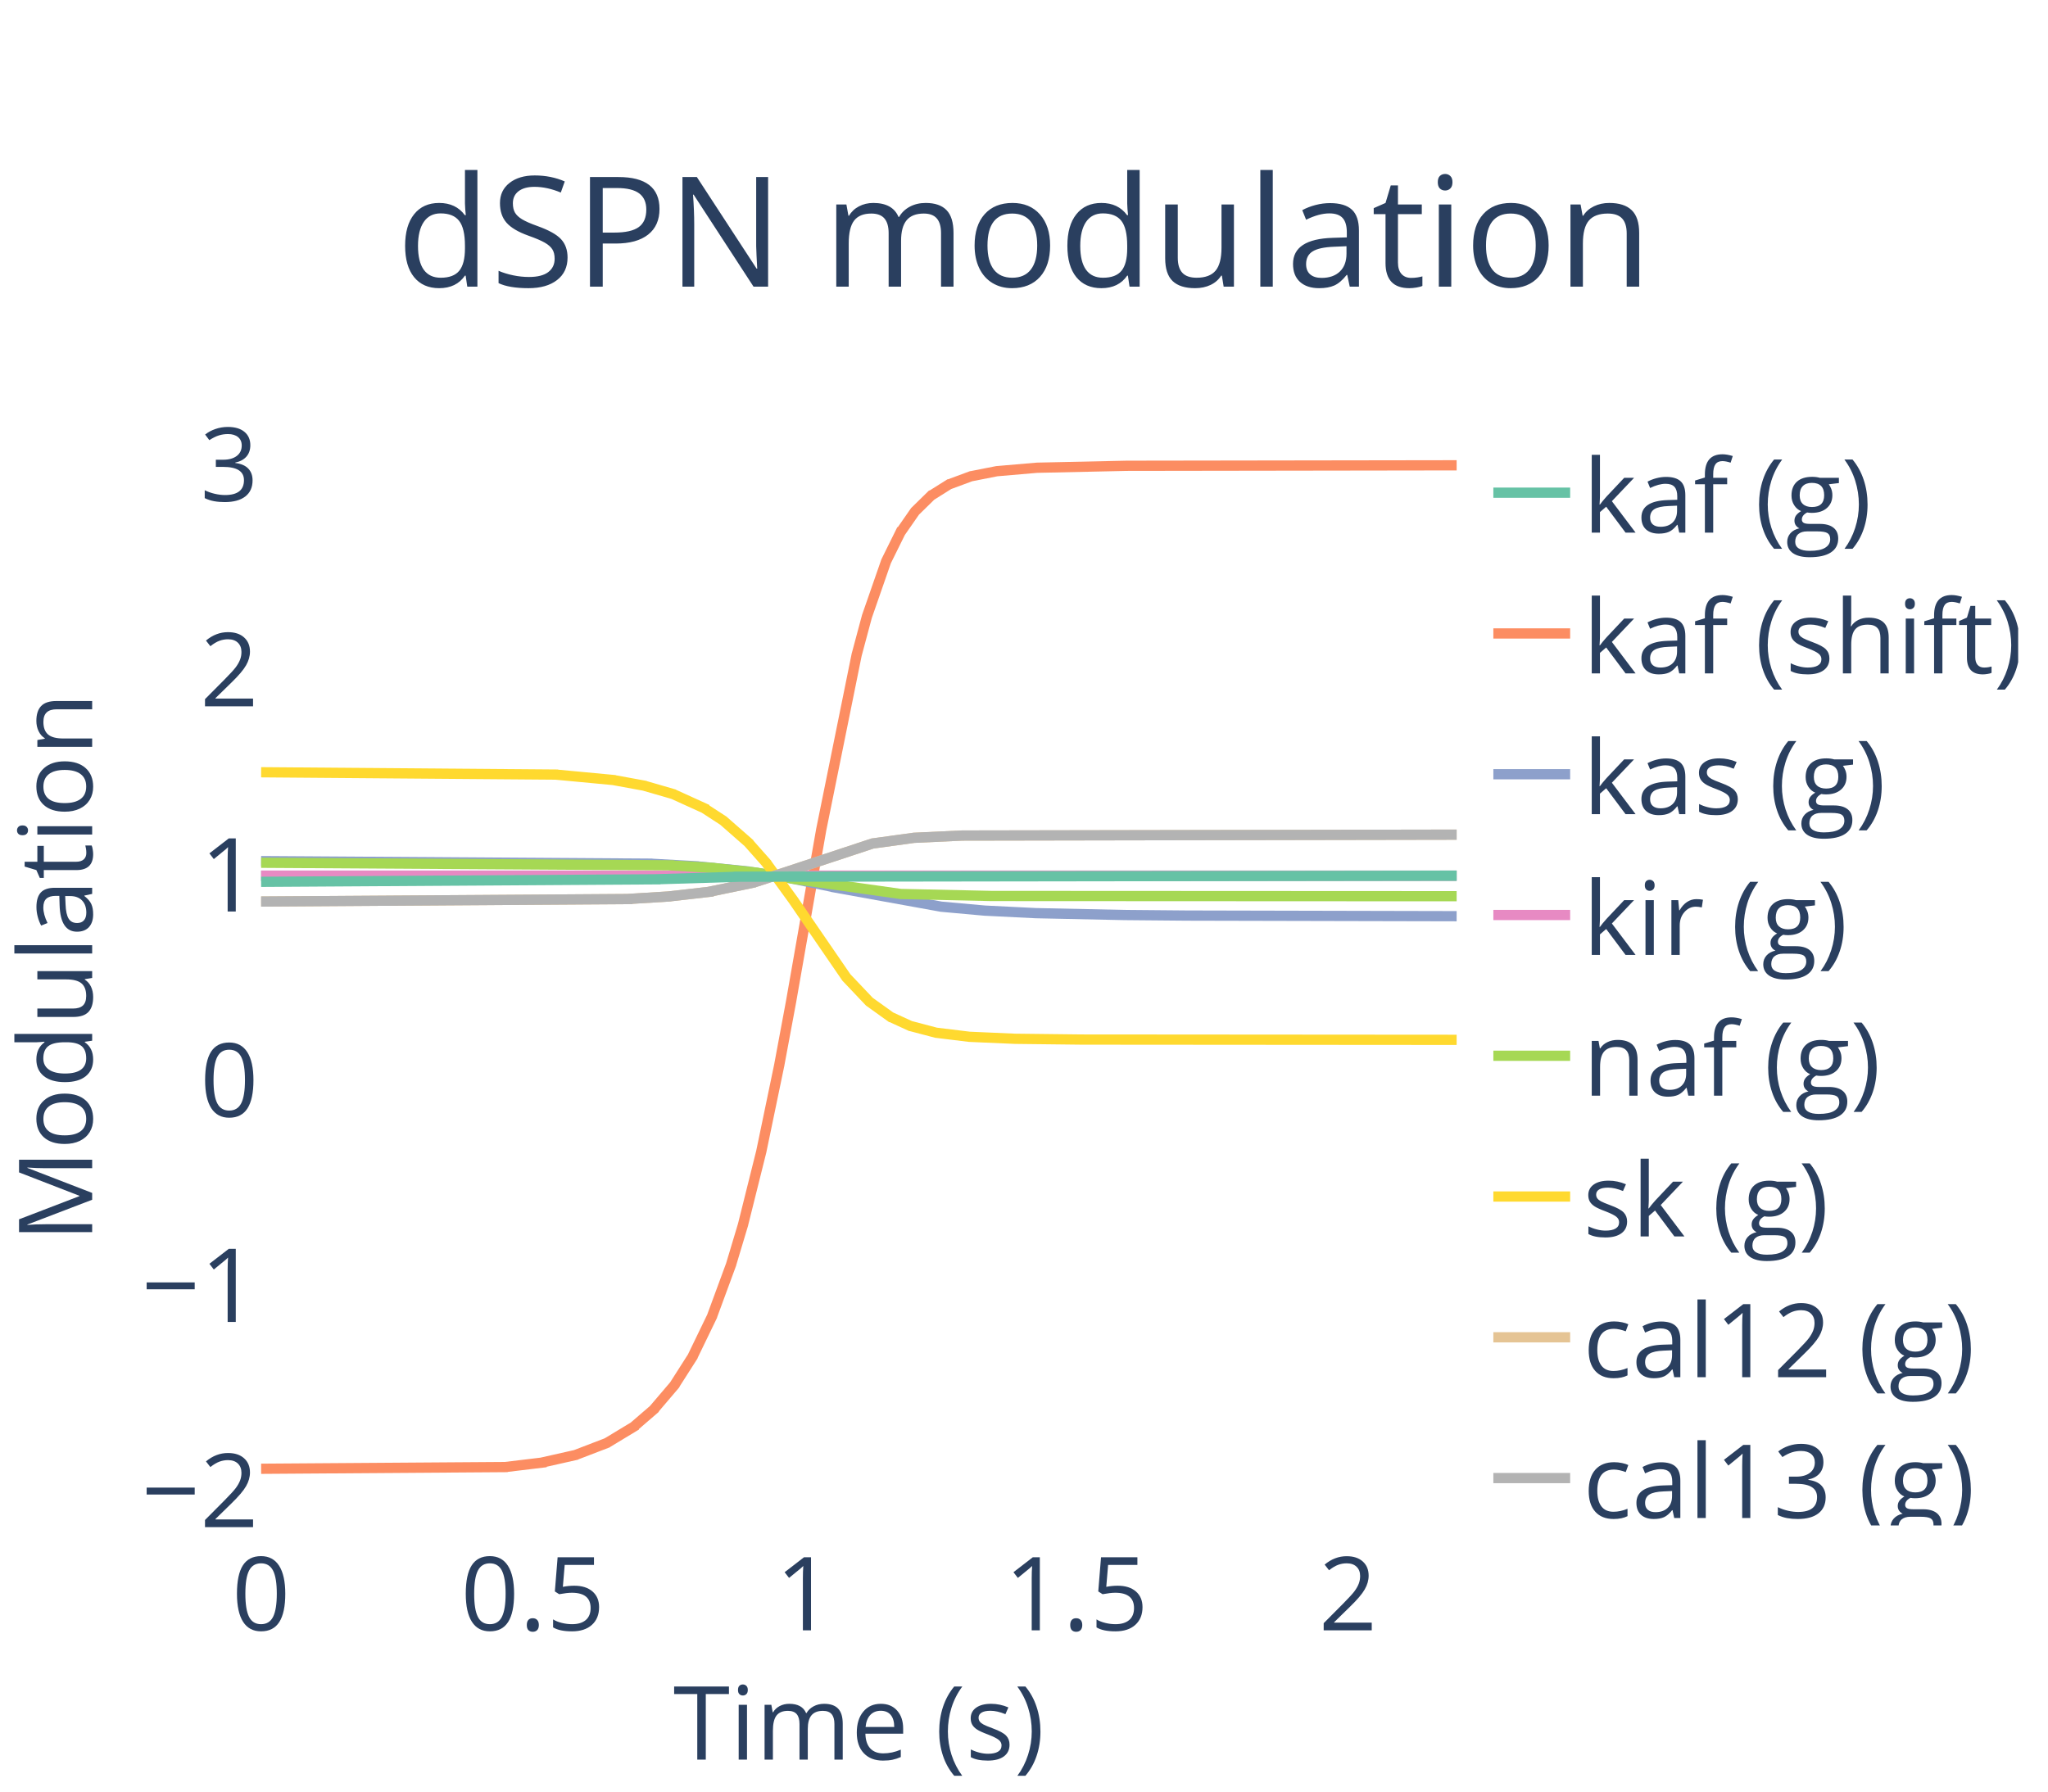
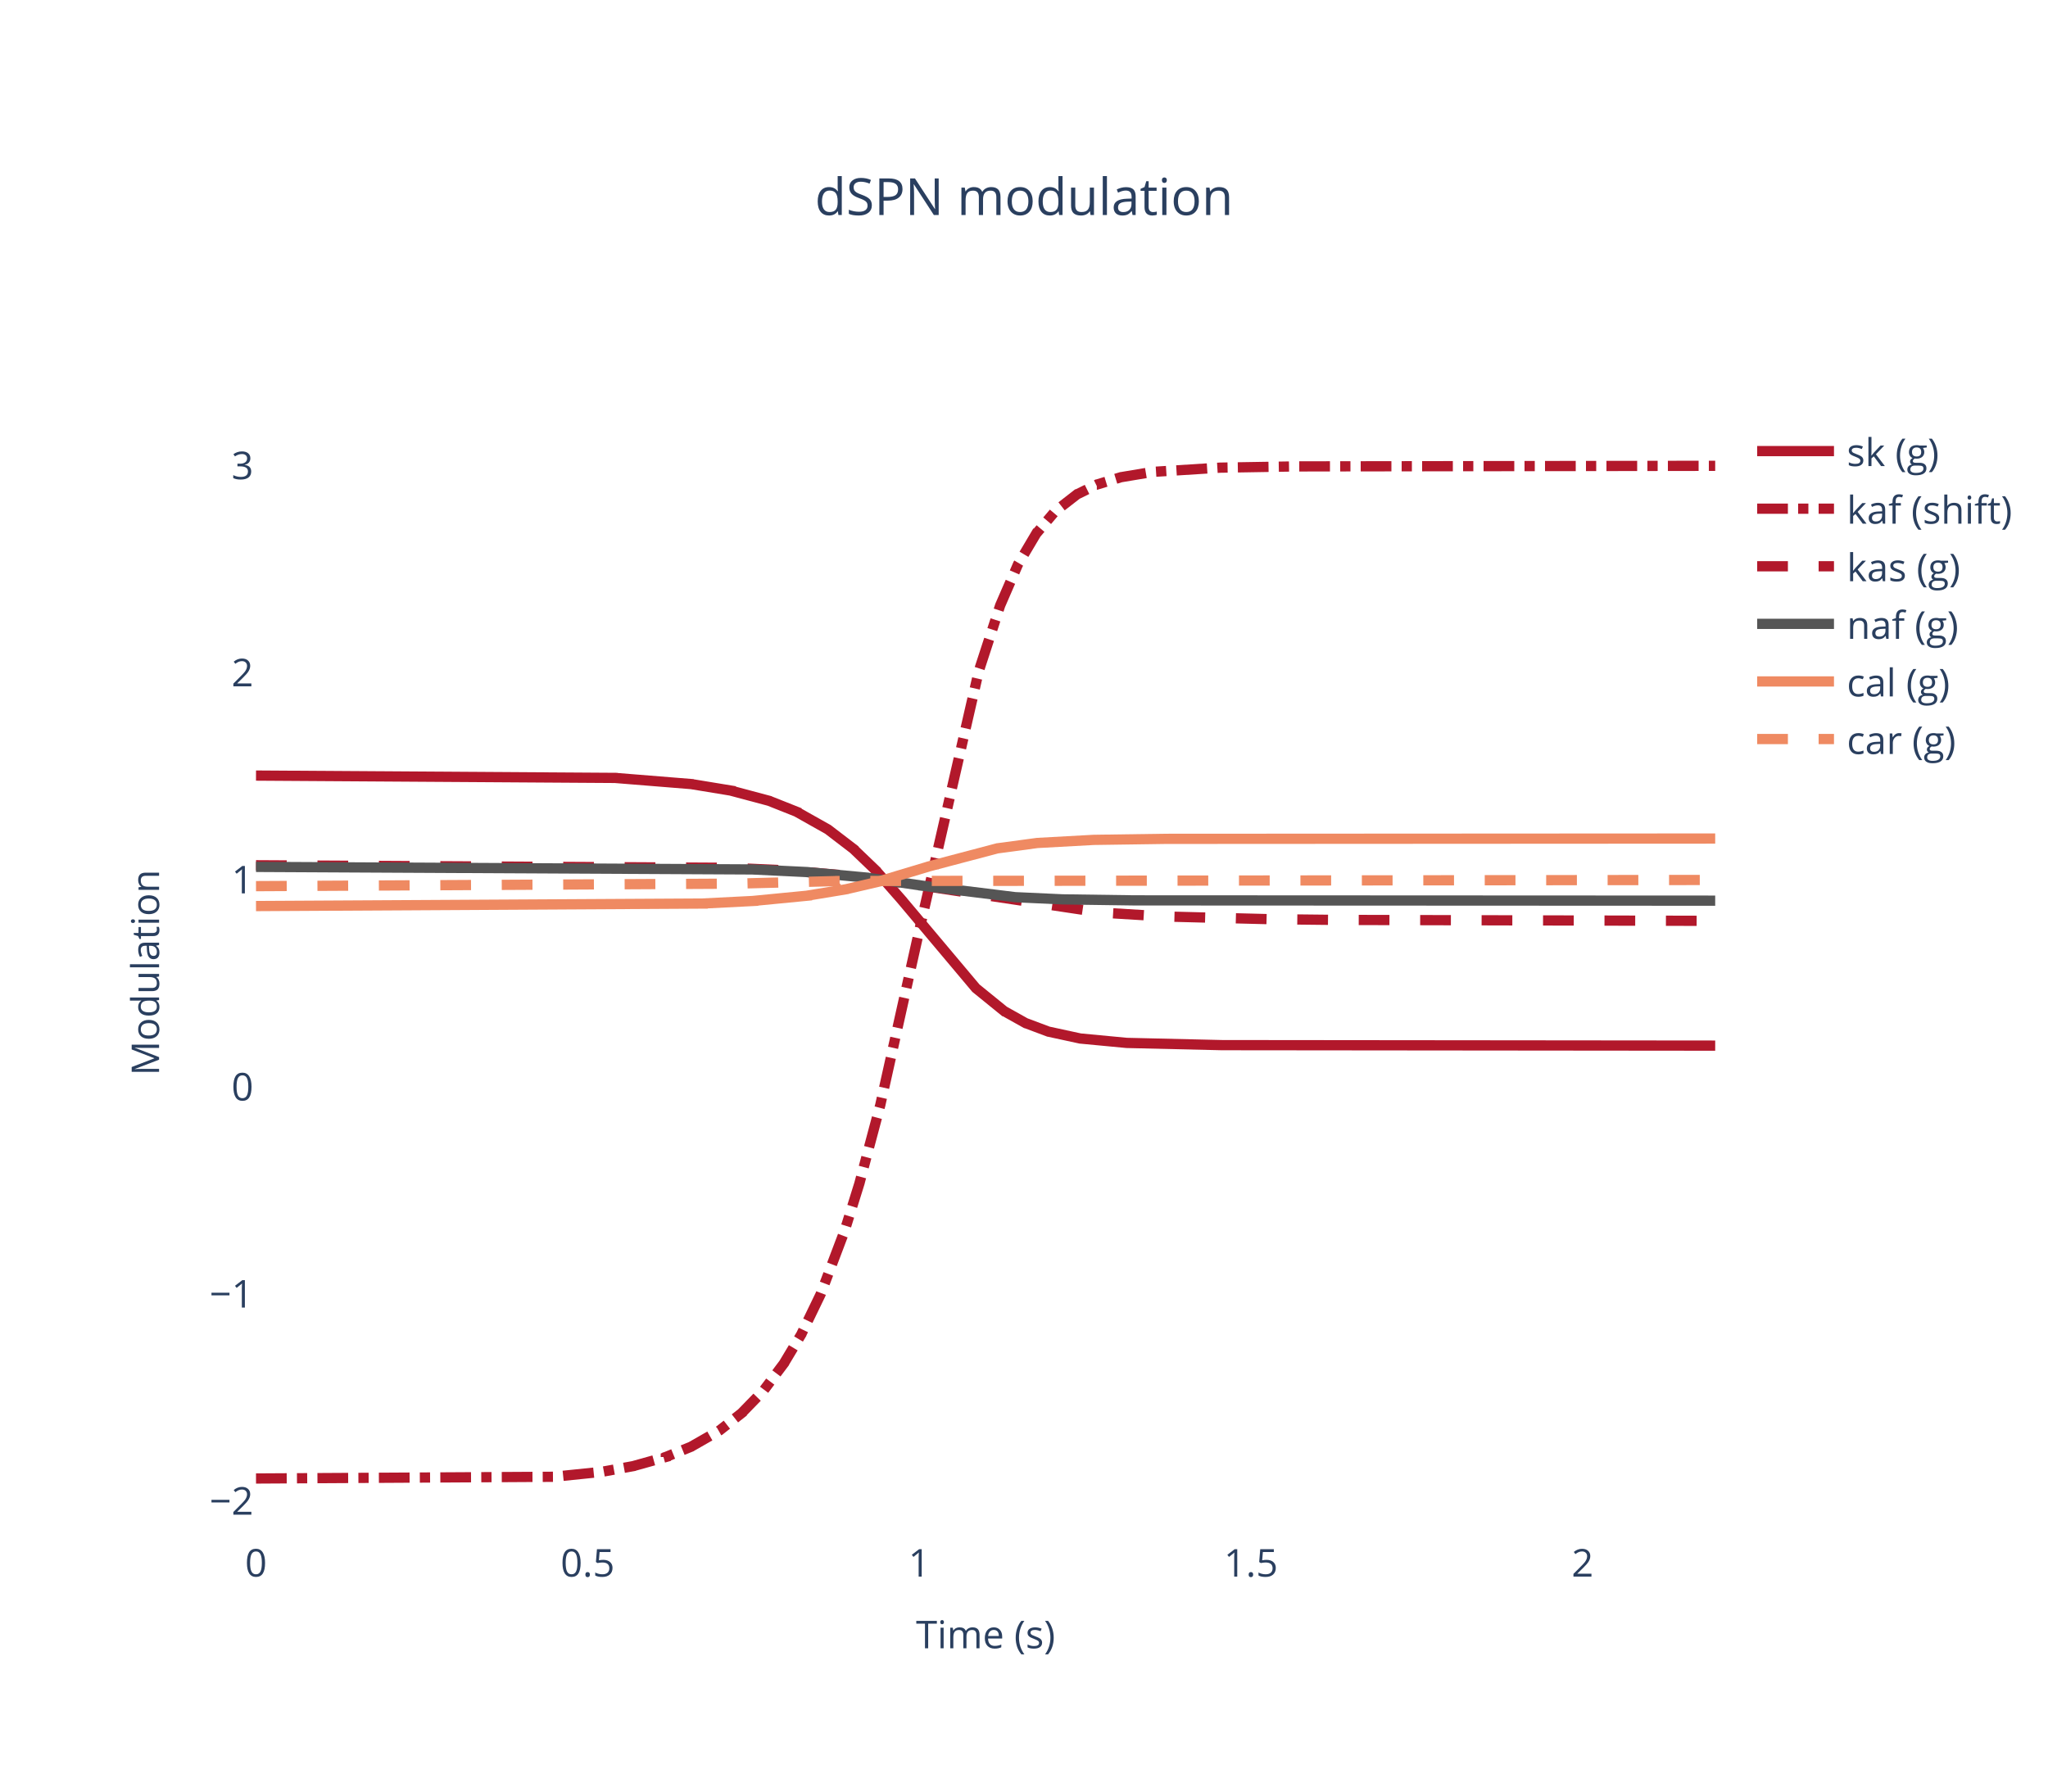
<svg xmlns="http://www.w3.org/2000/svg" class="main-svg" width="800" height="700" style="" viewBox="0 0 800 700">
  <rect x="0" y="0" width="800" height="700" style="fill: rgb(255, 255, 255); fill-opacity: 1;" />
-   <defs id="defs-1cc2c6">
+   <defs id="defs-c8bf48">
    <g class="clips">
-       <clipPath id="clip1cc2c6xyplot" class="plotclip">
-         <rect width="467" height="436" />
-       </clipPath>
-       <clipPath class="axesclip" id="clip1cc2c6x">
-         <rect x="102" y="0" width="467" height="700" />
-       </clipPath>
-       <clipPath class="axesclip" id="clip1cc2c6y">
-         <rect x="0" y="160" width="800" height="436" />
-       </clipPath>
-       <clipPath class="axesclip" id="clip1cc2c6xy">
-         <rect x="102" y="160" width="467" height="436" />
+       <clipPath id="clipc8bf48xyplot" class="plotclip">
+         <rect width="570" height="440" />
+       </clipPath>
+       <clipPath class="axesclip" id="clipc8bf48x">
+         <rect x="100" y="0" width="570" height="700" />
+       </clipPath>
+       <clipPath class="axesclip" id="clipc8bf48y">
+         <rect x="0" y="160" width="800" height="440" />
+       </clipPath>
+       <clipPath class="axesclip" id="clipc8bf48xy">
+         <rect x="100" y="160" width="570" height="440" />
      </clipPath>
    </g>
    <g class="gradients" />
    <g class="patterns" />
  </defs>
  <g class="bglayer" />
  <g class="layer-below">
    <g class="imagelayer" />
    <g class="shapelayer" />
  </g>
  <g class="cartesianlayer">
    <g class="subplot xy">
      <g class="layer-subplot">
        <g class="shapelayer" />
        <g class="imagelayer" />
      </g>
      <g class="minor-gridlayer">
        <g class="x" />
        <g class="y" />
      </g>
      <g class="gridlayer">
        <g class="x">
-           <path class="xgrid crisp" transform="translate(208.14,0)" d="M0,160v436" style="stroke: rgb(255, 255, 255); stroke-opacity: 1; stroke-width: 1px;" />
-           <path class="xgrid crisp" transform="translate(314.27,0)" d="M0,160v436" style="stroke: rgb(255, 255, 255); stroke-opacity: 1; stroke-width: 1px;" />
-           <path class="xgrid crisp" transform="translate(420.41,0)" d="M0,160v436" style="stroke: rgb(255, 255, 255); stroke-opacity: 1; stroke-width: 1px;" />
-           <path class="xgrid crisp" transform="translate(526.55,0)" d="M0,160v436" style="stroke: rgb(255, 255, 255); stroke-opacity: 1; stroke-width: 1px;" />
+           <path class="xgrid crisp" transform="translate(229.55,0)" d="M0,160v440" style="stroke: rgb(255, 255, 255); stroke-opacity: 1; stroke-width: 1px;" />
+           <path class="xgrid crisp" transform="translate(359.09,0)" d="M0,160v440" style="stroke: rgb(255, 255, 255); stroke-opacity: 1; stroke-width: 1px;" />
+           <path class="xgrid crisp" transform="translate(488.64,0)" d="M0,160v440" style="stroke: rgb(255, 255, 255); stroke-opacity: 1; stroke-width: 1px;" />
+           <path class="xgrid crisp" transform="translate(618.18,0)" d="M0,160v440" style="stroke: rgb(255, 255, 255); stroke-opacity: 1; stroke-width: 1px;" />
        </g>
        <g class="y">
-           <path class="ygrid crisp" transform="translate(0,582.68)" d="M102,0h467" style="stroke: rgb(255, 255, 255); stroke-opacity: 1; stroke-width: 1px;" />
-           <path class="ygrid crisp" transform="translate(0,502.5)" d="M102,0h467" style="stroke: rgb(255, 255, 255); stroke-opacity: 1; stroke-width: 1px;" />
-           <path class="ygrid crisp" transform="translate(0,342.14)" d="M102,0h467" style="stroke: rgb(255, 255, 255); stroke-opacity: 1; stroke-width: 1px;" />
-           <path class="ygrid crisp" transform="translate(0,261.96)" d="M102,0h467" style="stroke: rgb(255, 255, 255); stroke-opacity: 1; stroke-width: 1px;" />
-           <path class="ygrid crisp" transform="translate(0,181.78)" d="M102,0h467" style="stroke: rgb(255, 255, 255); stroke-opacity: 1; stroke-width: 1px;" />
+           <path class="ygrid crisp" transform="translate(0,586.56)" d="M100,0h570" style="stroke: rgb(255, 255, 255); stroke-opacity: 1; stroke-width: 1px;" />
+           <path class="ygrid crisp" transform="translate(0,505.64)" d="M100,0h570" style="stroke: rgb(255, 255, 255); stroke-opacity: 1; stroke-width: 1px;" />
+           <path class="ygrid crisp" transform="translate(0,343.81)" d="M100,0h570" style="stroke: rgb(255, 255, 255); stroke-opacity: 1; stroke-width: 1px;" />
+           <path class="ygrid crisp" transform="translate(0,262.9)" d="M100,0h570" style="stroke: rgb(255, 255, 255); stroke-opacity: 1; stroke-width: 1px;" />
+           <path class="ygrid crisp" transform="translate(0,181.98)" d="M100,0h570" style="stroke: rgb(255, 255, 255); stroke-opacity: 1; stroke-width: 1px;" />
        </g>
      </g>
      <g class="zerolinelayer">
-         <path class="xzl zl crisp" transform="translate(102,0)" d="M0,160v436" style="stroke: rgb(255, 255, 255); stroke-opacity: 1; stroke-width: 2px;" />
-         <path class="yzl zl crisp" transform="translate(0,422.32)" d="M102,0h467" style="stroke: rgb(255, 255, 255); stroke-opacity: 1; stroke-width: 2px;" />
+         <path class="xzl zl crisp" transform="translate(100,0)" d="M0,160v440" style="stroke: rgb(255, 255, 255); stroke-opacity: 1; stroke-width: 2px;" />
+         <path class="yzl zl crisp" transform="translate(0,424.73)" d="M100,0h570" style="stroke: rgb(255, 255, 255); stroke-opacity: 1; stroke-width: 2px;" />
      </g>
      <g class="layer-between">
        <g class="shapelayer" />
        <g class="imagelayer" />
      </g>
      <path class="xlines-below" />
      <path class="ylines-below" />
      <g class="overlines-below" />
      <g class="xaxislayer-below" />
      <g class="yaxislayer-below" />
      <g class="overaxes-below" />
      <g class="overplot">
-         <g class="xy" transform="translate(102,160)" clip-path="url(#clip1cc2c6xyplot)">
+         <g class="xy" transform="translate(100,160)" clip-path="url(#clipc8bf48xyplot)">
          <g class="scatterlayer mlayer">
-             <g class="trace scatter trace2a2c73" style="stroke-miterlimit: 2; opacity: 1;">
-               <g class="fills" />
-               <g class="errorbars" />
-               <g class="lines">
-                 <path class="js-line" d="M0,182.14L467,182.14" style="vector-effect: none; fill: none; stroke: rgb(102, 194, 165); stroke-opacity: 1; stroke-width: 4px; opacity: 1;" />
-               </g>
-               <g class="points" />
-               <g class="text" />
-             </g>
-             <g class="trace scatter tracebd98f2" style="stroke-miterlimit: 2; opacity: 1;">
-               <g class="fills" />
-               <g class="errorbars" />
-               <g class="lines">
-                 <path class="js-line" d="M0,413.87L95.42,413.2L95.42,413.2L95.43,413.19L109.54,411.49L109.54,411.48L122.82,408.49L122.82,408.49L122.83,408.48L135.1,403.77L135.1,403.77L135.11,403.76L145.59,397.42L145.59,397.41L153.35,390.72L153.35,390.71L161.41,381.25L161.41,381.24L168.49,370.15L168.49,370.14L176.11,354.39L176.11,354.37L183.57,334.11L183.57,334.09L188.24,318.53L188.24,318.51L195.39,289.87L195.39,289.85L202.41,256.08L202.41,256.05L207.05,231.15L207.05,231.12L218.75,164.39L218.75,164.36L232.64,95.79L232.65,95.77L236.65,80.84L236.66,80.82L244.14,59.31L244.15,59.29L249.75,47.96L249.76,47.96L255.44,39.79L255.44,39.79L255.45,39.78L261.73,33.63L261.73,33.63L261.74,33.63L268.69,29.26L268.69,29.26L268.7,29.26L277.26,26.09L277.27,26.09L287.37,24.1L287.37,24.1L287.38,24.1L303.09,22.75L303.09,22.75L303.1,22.75L338.14,21.99L338.15,21.99L467,21.8" style="vector-effect: none; fill: none; stroke: rgb(252, 141, 98); stroke-opacity: 1; stroke-width: 4px; opacity: 1;" />
-               </g>
-               <g class="points" />
-               <g class="text" />
-             </g>
-             <g class="trace scatter traceaaa1c7" style="stroke-miterlimit: 2; opacity: 1;">
-               <g class="fills" />
-               <g class="errorbars" />
-               <g class="lines">
-                 <path class="js-line" d="M0,176.45L151.98,177.44L151.98,177.44L151.99,177.45L170.02,178.45L170.03,178.46L189.84,180.44L189.84,180.44L189.85,180.45L206.89,183.15L206.89,183.15L206.9,183.16L224.55,186.81L224.55,186.82L265.69,194.26L265.69,194.26L265.7,194.26L282.64,195.79L282.64,195.79L282.65,195.79L302.59,196.78L302.59,196.78L302.6,196.78L337.19,197.51L337.2,197.51L361.62,197.73L361.62,197.73L361.63,197.73L467,197.97" style="vector-effect: none; fill: none; stroke: rgb(141, 160, 203); stroke-opacity: 1; stroke-width: 4px; opacity: 1;" />
-               </g>
-               <g class="points" />
-               <g class="text" />
-             </g>
-             <g class="trace scatter trace26ddba" style="stroke-miterlimit: 2; opacity: 1;">
-               <g class="fills" />
-               <g class="errorbars" />
-               <g class="lines">
-                 <path class="js-line" d="M0,182.14L467,182.14" style="vector-effect: none; fill: none; stroke: rgb(231, 138, 195); stroke-opacity: 1; stroke-width: 4px; opacity: 1;" />
-               </g>
-               <g class="points" />
-               <g class="text" />
-             </g>
-             <g class="trace scatter trace437ead" style="stroke-miterlimit: 2; opacity: 1;">
-               <g class="fills" />
-               <g class="errorbars" />
-               <g class="lines">
-                 <path class="js-line" d="M0,177.09L159.34,178.08L159.34,178.09L176.4,179.09L176.4,179.09L176.41,179.1L193.53,180.95L193.53,180.95L193.54,180.96L208.58,183.46L208.58,183.47L249.84,189.29L249.85,189.29L285.23,190.07L285.23,190.07L285.24,190.07L467,190.16" style="vector-effect: none; fill: none; stroke: rgb(166, 216, 84); stroke-opacity: 1; stroke-width: 4px; opacity: 1;" />
-               </g>
-               <g class="points" />
-               <g class="text" />
-             </g>
-             <g class="trace scatter trace17fccf" style="stroke-miterlimit: 2; opacity: 1;">
-               <g class="fills" />
-               <g class="errorbars" />
-               <g class="lines">
-                 <path class="js-line" d="M0,141.73L115.14,142.64L115.14,142.64L115.15,142.65L137.61,144.76L137.61,144.76L137.62,144.77L149.62,146.97L149.62,146.97L149.63,146.98L160.96,150.26L160.96,150.26L160.97,150.27L173.11,155.79L173.11,155.8L180.54,160.63L180.54,160.63L180.55,160.64L190.3,169.19L190.3,169.2L197.29,177.09L197.29,177.1L207.93,191.76L207.93,191.77L228.62,221.91L228.62,221.91L228.63,221.92L237.58,231.36L237.58,231.36L237.59,231.37L245.93,237.35L245.93,237.35L245.94,237.35L253.58,240.85L253.58,240.85L253.59,240.85L263.65,243.5L263.65,243.5L263.66,243.5L276.68,245.09L276.68,245.09L276.69,245.09L294.52,245.87L294.52,245.87L294.53,245.87L320.55,246.17L320.55,246.17L320.56,246.17L467,246.28" style="vector-effect: none; fill: none; stroke: rgb(255, 217, 47); stroke-opacity: 1; stroke-width: 4px; opacity: 1;" />
-               </g>
-               <g class="points" />
-               <g class="text" />
-             </g>
-             <g class="trace scatter traceb56788" style="stroke-miterlimit: 2; opacity: 1;">
-               <g class="fills" />
-               <g class="errorbars" />
-               <g class="lines">
-                 <path class="js-line" d="M0,192.24L143.06,191.27L143.06,191.26L159.27,190.26L159.27,190.26L159.28,190.25L174.83,188.48L174.83,188.47L192.31,184.85L192.31,184.85L192.32,184.84L206.41,180.3L206.41,180.29L238.83,169.57L238.83,169.57L238.84,169.57L255.03,167.34L255.04,167.34L273.85,166.46L273.85,166.46L273.86,166.46L467,166.11" style="vector-effect: none; fill: none; stroke: rgb(229, 196, 148); stroke-opacity: 1; stroke-width: 4px; opacity: 1;" />
-               </g>
-               <g class="points" />
-               <g class="text" />
-             </g>
-             <g class="trace scatter trace3f3c86" style="stroke-miterlimit: 2; opacity: 1;">
-               <g class="fills" />
-               <g class="errorbars" />
-               <g class="lines">
-                 <path class="js-line" d="M0,192.24L143.06,191.27L143.06,191.26L159.27,190.26L159.27,190.26L159.28,190.25L174.83,188.48L174.83,188.47L192.31,184.85L192.31,184.85L192.32,184.84L206.41,180.3L206.41,180.29L238.83,169.57L238.83,169.57L238.84,169.57L255.03,167.34L255.04,167.34L273.85,166.46L273.85,166.46L273.86,166.46L467,166.11" style="vector-effect: none; fill: none; stroke: rgb(179, 179, 179); stroke-opacity: 1; stroke-width: 4px; opacity: 1;" />
-               </g>
-               <g class="points" />
-               <g class="text" />
-             </g>
-             <g class="trace scatter trace66d968" style="stroke-miterlimit: 2; opacity: 1;">
-               <g class="fills" />
-               <g class="errorbars" />
-               <g class="lines">
-                 <path class="js-line" d="M0,184.54L153.97,183.56L153.97,183.55L186.67,182.55L186.67,182.54L467,182.14" style="vector-effect: none; fill: none; stroke: rgb(102, 194, 165); stroke-opacity: 1; stroke-width: 4px; opacity: 1;" />
+             <g class="trace scatter trace8c6f8f" style="stroke-miterlimit: 2; opacity: 1;">
+               <g class="fills" />
+               <g class="errorbars" />
+               <g class="lines">
+                 <path class="js-line" d="M0,143.03L140.35,143.94L140.36,143.95L170.09,146.35L170.09,146.35L170.1,146.36L185.48,148.89L185.48,148.9L200.46,152.9L200.47,152.91L211.15,157.15L211.15,157.16L223.43,164.07L223.43,164.07L223.44,164.08L233.38,171.69L233.38,171.7L242.13,180.09L242.13,180.1L252.24,191.62L252.24,191.63L281.21,226.09L281.22,226.1L292.28,235.08L292.29,235.08L300.59,239.72L300.6,239.72L309.51,243.06L309.52,243.06L321.97,245.76L321.97,245.76L321.98,245.76L340.13,247.48L340.13,247.48L340.14,247.48L377.34,248.35L377.35,248.35L570,248.54" style="vector-effect: none; fill: none; stroke: rgb(178, 24, 43); stroke-opacity: 1; stroke-width: 4px; opacity: 1;" />
+               </g>
+               <g class="points" />
+               <g class="text" />
+             </g>
+             <g class="trace scatter trace74a7bf" style="stroke-miterlimit: 2; opacity: 1;">
+               <g class="fills" />
+               <g class="errorbars" />
+               <g class="lines">
+                 <path class="js-line" d="M0,417.67L116.33,417L116.33,417L116.34,416.99L135.15,415.06L135.15,415.05L147.38,412.83L147.38,412.83L147.39,412.82L160.09,409.27L160.09,409.26L169.92,405.27L169.92,405.27L169.93,405.26L181.07,398.89L181.07,398.89L181.08,398.88L189.73,392.1L189.73,392.09L198.26,383.31L198.26,383.3L206.2,372.72L206.2,372.71L212.99,361.38L212.99,361.36L220.51,345.78L220.52,345.76L229.99,320.75L229.99,320.73L235.75,302.24L235.75,302.21L243.9,271.6L243.9,271.57L258.59,205.74L258.59,205.71L282.37,102.06L282.38,102.04L290.7,76.52L290.71,76.5L297.67,60.47L297.68,60.46L304.76,48.51L304.77,48.51L312.1,39.84L312.11,39.83L320.69,33.16L320.7,33.16L328.45,29.33L328.46,29.33L337.87,26.45L337.87,26.45L337.88,26.45L350.31,24.37L350.32,24.37L376.59,22.72L376.6,22.72L406.42,22.23L406.42,22.23L406.43,22.23L570,22" style="vector-effect: none; fill: none; stroke: rgb(178, 24, 43); stroke-opacity: 1; stroke-dasharray: 12px, 4px, 4px, 4px; stroke-width: 4px; opacity: 1;" />
+               </g>
+               <g class="points" />
+               <g class="text" />
+             </g>
+             <g class="trace scatter traced9e0a3" style="stroke-miterlimit: 2; opacity: 1;">
+               <g class="fills" />
+               <g class="errorbars" />
+               <g class="lines">
+                 <path class="js-line" d="M0,178.07L185.26,179.06L185.26,179.06L185.27,179.07L207.23,180.07L207.23,180.07L207.24,180.08L234.9,182.45L234.9,182.46L258.87,185.85L258.88,185.86L330.59,196.6L330.59,196.6L330.6,196.6L355.69,198.11L355.69,198.11L355.7,198.11L396.27,199.14L396.27,199.14L396.28,199.14L421.9,199.42L421.9,199.42L421.91,199.42L570,199.79" style="vector-effect: none; fill: none; stroke: rgb(178, 24, 43); stroke-opacity: 1; stroke-dasharray: 12px, 12px; stroke-width: 4px; opacity: 1;" />
+               </g>
+               <g class="points" />
+               <g class="text" />
+             </g>
+             <g class="trace scatter trace223e3b" style="stroke-miterlimit: 2; opacity: 1;">
+               <g class="fills" />
+               <g class="errorbars" />
+               <g class="lines">
+                 <path class="js-line" d="M0,178.71L194.08,179.7L194.08,179.7L194.09,179.71L214.96,180.71L214.97,180.72L238.56,182.89L238.56,182.89L238.57,182.9L260.65,186.1L260.65,186.11L296.54,190.54L296.54,190.54L296.55,190.54L315.19,191.4L315.2,191.4L343.02,191.79L343.02,191.79L343.03,191.79L570,191.9" style="vector-effect: none; fill: none; stroke: rgb(85, 85, 85); stroke-opacity: 1; stroke-width: 4px; opacity: 1;" />
+               </g>
+               <g class="points" />
+               <g class="text" />
+             </g>
+             <g class="trace scatter traced1f8bc" style="stroke-miterlimit: 2; opacity: 1;">
+               <g class="fills" />
+               <g class="errorbars" />
+               <g class="lines">
+                 <path class="js-line" d="M0,194.01L174.47,193.03L174.47,193.02L194.2,192.02L194.2,192.01L215.25,189.97L215.25,189.96L230.58,187.43L230.58,187.43L230.59,187.42L242.68,184.6L242.68,184.59L262.84,178.53L262.85,178.52L289.6,171.46L289.61,171.46L305.2,169.36L305.2,169.36L305.21,169.36L327.27,168.15L327.28,168.15L355.3,167.75L355.3,167.75L355.31,167.75L570,167.63" style="vector-effect: none; fill: none; stroke: rgb(239, 138, 98); stroke-opacity: 1; stroke-width: 4px; opacity: 1;" />
+               </g>
+               <g class="points" />
+               <g class="text" />
+             </g>
+             <g class="trace scatter traced79fcb" style="stroke-miterlimit: 2; opacity: 1;">
+               <g class="fills" />
+               <g class="errorbars" />
+               <g class="lines">
+                 <path class="js-line" d="M0,186.23L187.69,185.25L187.69,185.25L187.7,185.24L227.08,184.24L227.09,184.23L570,183.81" style="vector-effect: none; fill: none; stroke: rgb(239, 138, 98); stroke-opacity: 1; stroke-dasharray: 12px, 12px; stroke-width: 4px; opacity: 1;" />
              </g>
              <g class="points" />
              <g class="text" />
            </g>
          </g>
        </g>
      </g>
      <g class="zerolinelayer-above" />
      <path class="xlines-above crisp" d="M0,0" style="fill: none;" />
      <path class="ylines-above crisp" d="M0,0" style="fill: none;" />
      <g class="overlines-above" />
      <g class="xaxislayer-above">
        <g class="xtick">
-           <text text-anchor="middle" x="0" y="637" transform="translate(102,0)" style="font-family: 'Open Sans', verdana, arial, sans-serif; font-size: 40px; fill: rgb(42, 63, 95); fill-opacity: 1; white-space: pre;">0</text>
-         </g>
-         <g class="xtick">
-           <text text-anchor="middle" x="0" y="637" style="font-family: 'Open Sans', verdana, arial, sans-serif; font-size: 40px; fill: rgb(42, 63, 95); fill-opacity: 1; white-space: pre;" transform="translate(208.14,0)">0.5</text>
-         </g>
-         <g class="xtick">
-           <text text-anchor="middle" x="0" y="637" style="font-family: 'Open Sans', verdana, arial, sans-serif; font-size: 40px; fill: rgb(42, 63, 95); fill-opacity: 1; white-space: pre;" transform="translate(314.27,0)">1</text>
-         </g>
-         <g class="xtick">
-           <text text-anchor="middle" x="0" y="637" style="font-family: 'Open Sans', verdana, arial, sans-serif; font-size: 40px; fill: rgb(42, 63, 95); fill-opacity: 1; white-space: pre;" transform="translate(420.41,0)">1.5</text>
-         </g>
-         <g class="xtick">
-           <text text-anchor="middle" x="0" y="637" style="font-family: 'Open Sans', verdana, arial, sans-serif; font-size: 40px; fill: rgb(42, 63, 95); fill-opacity: 1; white-space: pre;" transform="translate(526.55,0)">2</text>
+           <text text-anchor="middle" x="0" y="616" transform="translate(100,0)" style="font-family: 'Open Sans', verdana, arial, sans-serif; font-size: 15px; fill: rgb(42, 63, 95); fill-opacity: 1; white-space: pre;">0</text>
+         </g>
+         <g class="xtick">
+           <text text-anchor="middle" x="0" y="616" style="font-family: 'Open Sans', verdana, arial, sans-serif; font-size: 15px; fill: rgb(42, 63, 95); fill-opacity: 1; white-space: pre;" transform="translate(229.55,0)">0.5</text>
+         </g>
+         <g class="xtick">
+           <text text-anchor="middle" x="0" y="616" style="font-family: 'Open Sans', verdana, arial, sans-serif; font-size: 15px; fill: rgb(42, 63, 95); fill-opacity: 1; white-space: pre;" transform="translate(359.09,0)">1</text>
+         </g>
+         <g class="xtick">
+           <text text-anchor="middle" x="0" y="616" style="font-family: 'Open Sans', verdana, arial, sans-serif; font-size: 15px; fill: rgb(42, 63, 95); fill-opacity: 1; white-space: pre;" transform="translate(488.64,0)">1.5</text>
+         </g>
+         <g class="xtick">
+           <text text-anchor="middle" x="0" y="616" style="font-family: 'Open Sans', verdana, arial, sans-serif; font-size: 15px; fill: rgb(42, 63, 95); fill-opacity: 1; white-space: pre;" transform="translate(618.18,0)">2</text>
        </g>
      </g>
      <g class="yaxislayer-above">
        <g class="ytick">
-           <text text-anchor="end" x="101" y="14" transform="translate(0,582.68)" style="font-family: 'Open Sans', verdana, arial, sans-serif; font-size: 40px; fill: rgb(42, 63, 95); fill-opacity: 1; white-space: pre;">−2</text>
-         </g>
-         <g class="ytick">
-           <text text-anchor="end" x="101" y="14" style="font-family: 'Open Sans', verdana, arial, sans-serif; font-size: 40px; fill: rgb(42, 63, 95); fill-opacity: 1; white-space: pre;" transform="translate(0,502.5)">−1</text>
-         </g>
-         <g class="ytick">
-           <text text-anchor="end" x="101" y="14" style="font-family: 'Open Sans', verdana, arial, sans-serif; font-size: 40px; fill: rgb(42, 63, 95); fill-opacity: 1; white-space: pre;" transform="translate(0,422.32)">0</text>
-         </g>
-         <g class="ytick">
-           <text text-anchor="end" x="101" y="14" style="font-family: 'Open Sans', verdana, arial, sans-serif; font-size: 40px; fill: rgb(42, 63, 95); fill-opacity: 1; white-space: pre;" transform="translate(0,342.14)">1</text>
-         </g>
-         <g class="ytick">
-           <text text-anchor="end" x="101" y="14" style="font-family: 'Open Sans', verdana, arial, sans-serif; font-size: 40px; fill: rgb(42, 63, 95); fill-opacity: 1; white-space: pre;" transform="translate(0,261.96)">2</text>
-         </g>
-         <g class="ytick">
-           <text text-anchor="end" x="101" y="14" style="font-family: 'Open Sans', verdana, arial, sans-serif; font-size: 40px; fill: rgb(42, 63, 95); fill-opacity: 1; white-space: pre;" transform="translate(0,181.78)">3</text>
+           <text text-anchor="end" x="99" y="5.25" transform="translate(0,586.56)" style="font-family: 'Open Sans', verdana, arial, sans-serif; font-size: 15px; fill: rgb(42, 63, 95); fill-opacity: 1; white-space: pre;">−2</text>
+         </g>
+         <g class="ytick">
+           <text text-anchor="end" x="99" y="5.25" style="font-family: 'Open Sans', verdana, arial, sans-serif; font-size: 15px; fill: rgb(42, 63, 95); fill-opacity: 1; white-space: pre;" transform="translate(0,505.64)">−1</text>
+         </g>
+         <g class="ytick">
+           <text text-anchor="end" x="99" y="5.25" style="font-family: 'Open Sans', verdana, arial, sans-serif; font-size: 15px; fill: rgb(42, 63, 95); fill-opacity: 1; white-space: pre;" transform="translate(0,424.73)">0</text>
+         </g>
+         <g class="ytick">
+           <text text-anchor="end" x="99" y="5.25" style="font-family: 'Open Sans', verdana, arial, sans-serif; font-size: 15px; fill: rgb(42, 63, 95); fill-opacity: 1; white-space: pre;" transform="translate(0,343.81)">1</text>
+         </g>
+         <g class="ytick">
+           <text text-anchor="end" x="99" y="5.25" style="font-family: 'Open Sans', verdana, arial, sans-serif; font-size: 15px; fill: rgb(42, 63, 95); fill-opacity: 1; white-space: pre;" transform="translate(0,262.9)">2</text>
+         </g>
+         <g class="ytick">
+           <text text-anchor="end" x="99" y="5.25" style="font-family: 'Open Sans', verdana, arial, sans-serif; font-size: 15px; fill: rgb(42, 63, 95); fill-opacity: 1; white-space: pre;" transform="translate(0,181.98)">3</text>
        </g>
      </g>
      <g class="overaxes-above" />
    </g>
  </g>
  <g class="polarlayer" />
  <g class="smithlayer" />
  <g class="ternarylayer" />
  <g class="geolayer" />
  <g class="funnelarealayer" />
  <g class="pielayer" />
  <g class="iciclelayer" />
  <g class="treemaplayer" />
  <g class="sunburstlayer" />
  <g class="glimages" />
-   <defs id="topdefs-1cc2c6">
+   <defs id="topdefs-c8bf48">
    <g class="clips" />
-     <clipPath id="legend1cc2c6">
-       <rect width="210" height="436" x="0" y="0" />
+     <clipPath id="legendc8bf48">
+       <rect width="107" height="145" x="0" y="0" />
    </clipPath>
  </defs>
  <g class="layer-above">
    <g class="imagelayer" />
    <g class="shapelayer" />
  </g>
  <g class="infolayer">
-     <g class="legend" pointer-events="all" transform="translate(578.34,160)">
-       <rect class="bg" shape-rendering="crispEdges" style="stroke: rgb(68, 68, 68); stroke-opacity: 1; fill: rgb(255, 255, 255); fill-opacity: 1; stroke-width: 0px;" width="210" height="436" x="0" y="0" />
-       <g class="scrollbox" transform="" clip-path="url(#legend1cc2c6)">
+     <g class="legend" pointer-events="all" transform="translate(681.4,160)">
+       <rect class="bg" shape-rendering="crispEdges" style="stroke: rgb(68, 68, 68); stroke-opacity: 1; fill: rgb(255, 255, 255); fill-opacity: 1; stroke-width: 0px;" width="107" height="145" x="0" y="0" />
+       <g class="scrollbox" transform="" clip-path="url(#legendc8bf48)">
        <g class="groups">
-           <g class="traces" transform="translate(0,32.5)" style="opacity: 1;">
-             <text class="legendtext" text-anchor="start" x="40" y="15.6" style="font-family: 'Open Sans', verdana, arial, sans-serif; font-size: 40px; fill: rgb(42, 63, 95); fill-opacity: 1; white-space: pre;">kaf (g)</text>
-             <g class="layers" style="opacity: 1;">
-               <g class="legendfill" />
-               <g class="legendlines">
-                 <path class="js-line" d="M5,0h30" style="fill: none; stroke: rgb(102, 194, 165); stroke-opacity: 1; stroke-width: 4px;" />
-               </g>
-               <g class="legendsymbols">
-                 <g class="legendpoints" />
-               </g>
-             </g>
-             <rect class="legendtoggle" x="0" y="-27.5" width="204.484" height="55" style="fill: rgb(0, 0, 0); fill-opacity: 0;" />
-           </g>
-           <g class="traces" transform="translate(0,87.5)" style="opacity: 1;">
-             <text class="legendtext" text-anchor="start" x="40" y="15.6" style="font-family: 'Open Sans', verdana, arial, sans-serif; font-size: 40px; fill: rgb(42, 63, 95); fill-opacity: 1; white-space: pre;">kaf (shift)</text>
-             <g class="layers" style="opacity: 1;">
-               <g class="legendfill" />
-               <g class="legendlines">
-                 <path class="js-line" d="M5,0h30" style="fill: none; stroke: rgb(252, 141, 98); stroke-opacity: 1; stroke-width: 4px;" />
-               </g>
-               <g class="legendsymbols">
-                 <g class="legendpoints" />
-               </g>
-             </g>
-             <rect class="legendtoggle" x="0" y="-27.5" width="204.484" height="55" style="fill: rgb(0, 0, 0); fill-opacity: 0;" />
-           </g>
-           <g class="traces" transform="translate(0,142.5)" style="opacity: 1;">
-             <text class="legendtext" text-anchor="start" x="40" y="15.6" style="font-family: 'Open Sans', verdana, arial, sans-serif; font-size: 40px; fill: rgb(42, 63, 95); fill-opacity: 1; white-space: pre;">kas (g)</text>
-             <g class="layers" style="opacity: 1;">
-               <g class="legendfill" />
-               <g class="legendlines">
-                 <path class="js-line" d="M5,0h30" style="fill: none; stroke: rgb(141, 160, 203); stroke-opacity: 1; stroke-width: 4px;" />
-               </g>
-               <g class="legendsymbols">
-                 <g class="legendpoints" />
-               </g>
-             </g>
-             <rect class="legendtoggle" x="0" y="-27.5" width="204.484" height="55" style="fill: rgb(0, 0, 0); fill-opacity: 0;" />
-           </g>
-           <g class="traces" transform="translate(0,197.5)" style="opacity: 1;">
-             <text class="legendtext" text-anchor="start" x="40" y="15.6" style="font-family: 'Open Sans', verdana, arial, sans-serif; font-size: 40px; fill: rgb(42, 63, 95); fill-opacity: 1; white-space: pre;">kir (g)</text>
-             <g class="layers" style="opacity: 1;">
-               <g class="legendfill" />
-               <g class="legendlines">
-                 <path class="js-line" d="M5,0h30" style="fill: none; stroke: rgb(231, 138, 195); stroke-opacity: 1; stroke-width: 4px;" />
-               </g>
-               <g class="legendsymbols">
-                 <g class="legendpoints" />
-               </g>
-             </g>
-             <rect class="legendtoggle" x="0" y="-27.5" width="204.484" height="55" style="fill: rgb(0, 0, 0); fill-opacity: 0;" />
-           </g>
-           <g class="traces" transform="translate(0,252.5)" style="opacity: 1;">
-             <text class="legendtext" text-anchor="start" x="40" y="15.6" style="font-family: 'Open Sans', verdana, arial, sans-serif; font-size: 40px; fill: rgb(42, 63, 95); fill-opacity: 1; white-space: pre;">naf (g)</text>
-             <g class="layers" style="opacity: 1;">
-               <g class="legendfill" />
-               <g class="legendlines">
-                 <path class="js-line" d="M5,0h30" style="fill: none; stroke: rgb(166, 216, 84); stroke-opacity: 1; stroke-width: 4px;" />
-               </g>
-               <g class="legendsymbols">
-                 <g class="legendpoints" />
-               </g>
-             </g>
-             <rect class="legendtoggle" x="0" y="-27.5" width="204.484" height="55" style="fill: rgb(0, 0, 0); fill-opacity: 0;" />
-           </g>
-           <g class="traces" transform="translate(0,307.5)" style="opacity: 1;">
-             <text class="legendtext" text-anchor="start" x="40" y="15.6" style="font-family: 'Open Sans', verdana, arial, sans-serif; font-size: 40px; fill: rgb(42, 63, 95); fill-opacity: 1; white-space: pre;">sk (g)</text>
-             <g class="layers" style="opacity: 1;">
-               <g class="legendfill" />
-               <g class="legendlines">
-                 <path class="js-line" d="M5,0h30" style="fill: none; stroke: rgb(255, 217, 47); stroke-opacity: 1; stroke-width: 4px;" />
-               </g>
-               <g class="legendsymbols">
-                 <g class="legendpoints" />
-               </g>
-             </g>
-             <rect class="legendtoggle" x="0" y="-27.5" width="204.484" height="55" style="fill: rgb(0, 0, 0); fill-opacity: 0;" />
-           </g>
-           <g class="traces" transform="translate(0,362.5)" style="opacity: 1;">
-             <text class="legendtext" text-anchor="start" x="40" y="15.6" style="font-family: 'Open Sans', verdana, arial, sans-serif; font-size: 40px; fill: rgb(42, 63, 95); fill-opacity: 1; white-space: pre;">cal12 (g)</text>
-             <g class="layers" style="opacity: 1;">
-               <g class="legendfill" />
-               <g class="legendlines">
-                 <path class="js-line" d="M5,0h30" style="fill: none; stroke: rgb(229, 196, 148); stroke-opacity: 1; stroke-width: 4px;" />
-               </g>
-               <g class="legendsymbols">
-                 <g class="legendpoints" />
-               </g>
-             </g>
-             <rect class="legendtoggle" x="0" y="-27.5" width="204.484" height="55" style="fill: rgb(0, 0, 0); fill-opacity: 0;" />
-           </g>
-           <g class="traces" transform="translate(0,417.5)" style="opacity: 1;">
-             <text class="legendtext" text-anchor="start" x="40" y="15.6" style="font-family: 'Open Sans', verdana, arial, sans-serif; font-size: 40px; fill: rgb(42, 63, 95); fill-opacity: 1; white-space: pre;">cal13 (g)</text>
-             <g class="layers" style="opacity: 1;">
-               <g class="legendfill" />
-               <g class="legendlines">
-                 <path class="js-line" d="M5,0h30" style="fill: none; stroke: rgb(179, 179, 179); stroke-opacity: 1; stroke-width: 4px;" />
-               </g>
-               <g class="legendsymbols">
-                 <g class="legendpoints" />
-               </g>
-             </g>
-             <rect class="legendtoggle" x="0" y="-27.5" width="204.484" height="55" style="fill: rgb(0, 0, 0); fill-opacity: 0;" />
-           </g>
-           <g class="traces" transform="translate(0,472.5)" style="opacity: 1;">
-             <text class="legendtext" text-anchor="start" x="40" y="15.6" style="font-family: 'Open Sans', verdana, arial, sans-serif; font-size: 40px; fill: rgb(42, 63, 95); fill-opacity: 1; white-space: pre;">car (g)</text>
-             <g class="layers" style="opacity: 1;">
-               <g class="legendfill" />
-               <g class="legendlines">
-                 <path class="js-line" d="M5,0h30" style="fill: none; stroke: rgb(102, 194, 165); stroke-opacity: 1; stroke-width: 4px;" />
-               </g>
-               <g class="legendsymbols">
-                 <g class="legendpoints" />
-               </g>
-             </g>
-             <rect class="legendtoggle" x="0" y="-27.5" width="204.484" height="55" style="fill: rgb(0, 0, 0); fill-opacity: 0;" />
+           <g class="traces" transform="translate(0,16.25)" style="opacity: 1;">
+             <text class="legendtext" text-anchor="start" x="40" y="5.85" style="font-family: 'Open Sans', verdana, arial, sans-serif; font-size: 15px; fill: rgb(42, 63, 95); fill-opacity: 1; white-space: pre;">sk (g)</text>
+             <g class="layers" style="opacity: 1;">
+               <g class="legendfill" />
+               <g class="legendlines">
+                 <path class="js-line" d="M5,0h30" style="fill: none; stroke: rgb(178, 24, 43); stroke-opacity: 1; stroke-width: 4px;" />
+               </g>
+               <g class="legendsymbols">
+                 <g class="legendpoints" />
+               </g>
+             </g>
+             <rect class="legendtoggle" x="0" y="-11.25" width="101.688" height="22.5" style="fill: rgb(0, 0, 0); fill-opacity: 0;" />
+           </g>
+           <g class="traces" transform="translate(0,38.75)" style="opacity: 1;">
+             <text class="legendtext" text-anchor="start" x="40" y="5.85" style="font-family: 'Open Sans', verdana, arial, sans-serif; font-size: 15px; fill: rgb(42, 63, 95); fill-opacity: 1; white-space: pre;">kaf (shift)</text>
+             <g class="layers" style="opacity: 1;">
+               <g class="legendfill" />
+               <g class="legendlines">
+                 <path class="js-line" d="M5,0h30" style="fill: none; stroke: rgb(178, 24, 43); stroke-opacity: 1; stroke-dasharray: 12px, 4px, 4px, 4px; stroke-width: 4px;" />
+               </g>
+               <g class="legendsymbols">
+                 <g class="legendpoints" />
+               </g>
+             </g>
+             <rect class="legendtoggle" x="0" y="-11.25" width="101.688" height="22.5" style="fill: rgb(0, 0, 0); fill-opacity: 0;" />
+           </g>
+           <g class="traces" transform="translate(0,61.25)" style="opacity: 1;">
+             <text class="legendtext" text-anchor="start" x="40" y="5.85" style="font-family: 'Open Sans', verdana, arial, sans-serif; font-size: 15px; fill: rgb(42, 63, 95); fill-opacity: 1; white-space: pre;">kas (g)</text>
+             <g class="layers" style="opacity: 1;">
+               <g class="legendfill" />
+               <g class="legendlines">
+                 <path class="js-line" d="M5,0h30" style="fill: none; stroke: rgb(178, 24, 43); stroke-opacity: 1; stroke-dasharray: 12px, 12px; stroke-width: 4px;" />
+               </g>
+               <g class="legendsymbols">
+                 <g class="legendpoints" />
+               </g>
+             </g>
+             <rect class="legendtoggle" x="0" y="-11.25" width="101.688" height="22.5" style="fill: rgb(0, 0, 0); fill-opacity: 0;" />
+           </g>
+           <g class="traces" transform="translate(0,83.75)" style="opacity: 1;">
+             <text class="legendtext" text-anchor="start" x="40" y="5.85" style="font-family: 'Open Sans', verdana, arial, sans-serif; font-size: 15px; fill: rgb(42, 63, 95); fill-opacity: 1; white-space: pre;">naf (g)</text>
+             <g class="layers" style="opacity: 1;">
+               <g class="legendfill" />
+               <g class="legendlines">
+                 <path class="js-line" d="M5,0h30" style="fill: none; stroke: rgb(85, 85, 85); stroke-opacity: 1; stroke-width: 4px;" />
+               </g>
+               <g class="legendsymbols">
+                 <g class="legendpoints" />
+               </g>
+             </g>
+             <rect class="legendtoggle" x="0" y="-11.25" width="101.688" height="22.5" style="fill: rgb(0, 0, 0); fill-opacity: 0;" />
+           </g>
+           <g class="traces" transform="translate(0,106.25)" style="opacity: 1;">
+             <text class="legendtext" text-anchor="start" x="40" y="5.85" style="font-family: 'Open Sans', verdana, arial, sans-serif; font-size: 15px; fill: rgb(42, 63, 95); fill-opacity: 1; white-space: pre;">cal (g)</text>
+             <g class="layers" style="opacity: 1;">
+               <g class="legendfill" />
+               <g class="legendlines">
+                 <path class="js-line" d="M5,0h30" style="fill: none; stroke: rgb(239, 138, 98); stroke-opacity: 1; stroke-width: 4px;" />
+               </g>
+               <g class="legendsymbols">
+                 <g class="legendpoints" />
+               </g>
+             </g>
+             <rect class="legendtoggle" x="0" y="-11.25" width="101.688" height="22.5" style="fill: rgb(0, 0, 0); fill-opacity: 0;" />
+           </g>
+           <g class="traces" transform="translate(0,128.75)" style="opacity: 1;">
+             <text class="legendtext" text-anchor="start" x="40" y="5.85" style="font-family: 'Open Sans', verdana, arial, sans-serif; font-size: 15px; fill: rgb(42, 63, 95); fill-opacity: 1; white-space: pre;">car (g)</text>
+             <g class="layers" style="opacity: 1;">
+               <g class="legendfill" />
+               <g class="legendlines">
+                 <path class="js-line" d="M5,0h30" style="fill: none; stroke: rgb(239, 138, 98); stroke-opacity: 1; stroke-dasharray: 12px, 12px; stroke-width: 4px;" />
+               </g>
+               <g class="legendsymbols">
+                 <g class="legendpoints" />
+               </g>
+             </g>
+             <rect class="legendtoggle" x="0" y="-11.25" width="101.688" height="22.5" style="fill: rgb(0, 0, 0); fill-opacity: 0;" />
          </g>
        </g>
      </g>
      <rect class="scrollbar" rx="20" ry="3" width="0" height="0" style="fill: rgb(128, 139, 164); fill-opacity: 1;" x="0" y="0" />
    </g>
    <g class="g-gtitle">
-       <text class="gtitle" x="400" y="70" text-anchor="middle" dy="0.7em" style="opacity: 1; font-family: 'Open Sans', verdana, arial, sans-serif; font-size: 60px; fill: rgb(42, 63, 95); fill-opacity: 1; white-space: pre;">dSPN modulation</text>
+       <text class="gtitle" x="400" y="70" text-anchor="middle" dy="0.7em" style="opacity: 1; font-family: 'Open Sans', verdana, arial, sans-serif; font-size: 20px; fill: rgb(42, 63, 95); fill-opacity: 1; white-space: pre;">dSPN modulation</text>
    </g>
    <g class="g-xtitle">
-       <text class="xtitle" x="335.5" y="687.5" text-anchor="middle" style="opacity: 1; font-family: 'Open Sans', verdana, arial, sans-serif; font-size: 40px; fill: rgb(42, 63, 95); fill-opacity: 1; white-space: pre;">Time (s)</text>
-     </g>
-     <g class="g-ytitle" transform="translate(9.109375,0)">
-       <text class="ytitle" transform="rotate(-90,26.89062,378)" x="26.891" y="378" text-anchor="middle" style="opacity: 1; font-family: 'Open Sans', verdana, arial, sans-serif; font-size: 40px; fill: rgb(42, 63, 95); fill-opacity: 1; white-space: pre;">Modulation</text>
+       <text class="xtitle" x="385" y="644" text-anchor="middle" style="opacity: 1; font-family: 'Open Sans', verdana, arial, sans-serif; font-size: 15px; fill: rgb(42, 63, 95); fill-opacity: 1; white-space: pre;">Time (s)</text>
+     </g>
+     <g class="g-ytitle">
+       <text class="ytitle" transform="rotate(-90,62.14062,380)" x="62.141" y="380" text-anchor="middle" style="opacity: 1; font-family: 'Open Sans', verdana, arial, sans-serif; font-size: 15px; fill: rgb(42, 63, 95); fill-opacity: 1; white-space: pre;">Modulation</text>
    </g>
  </g>
</svg>
